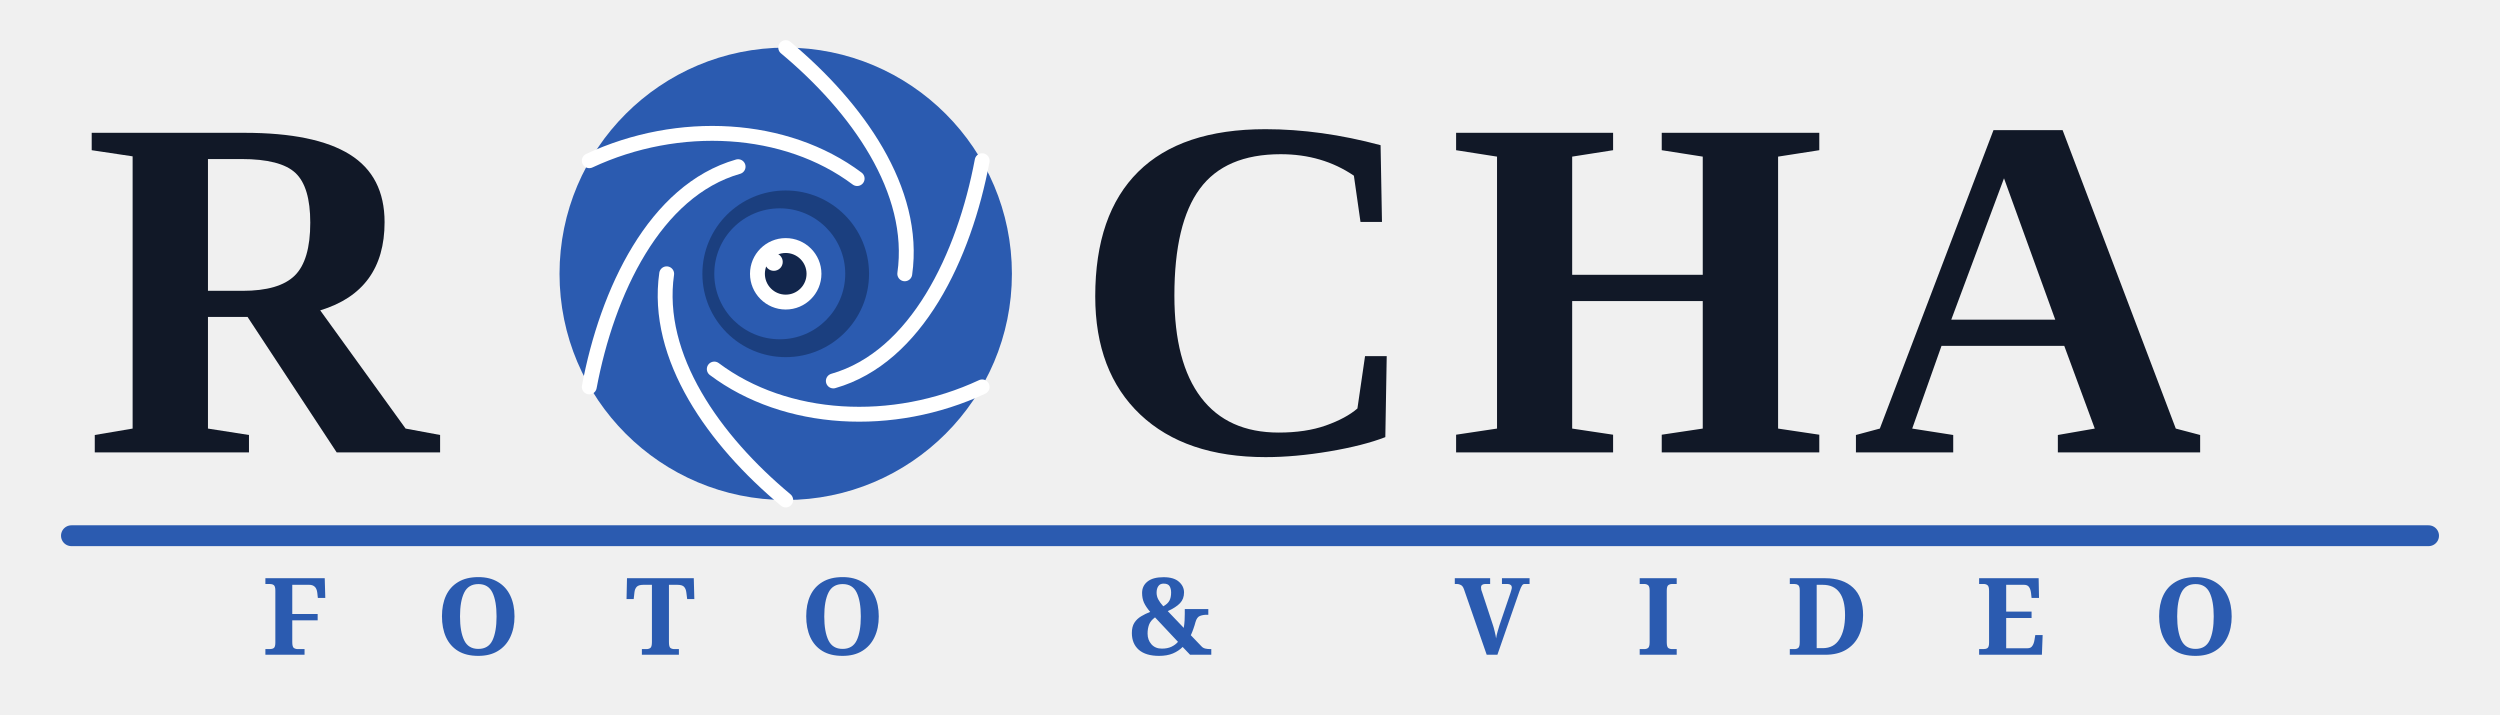
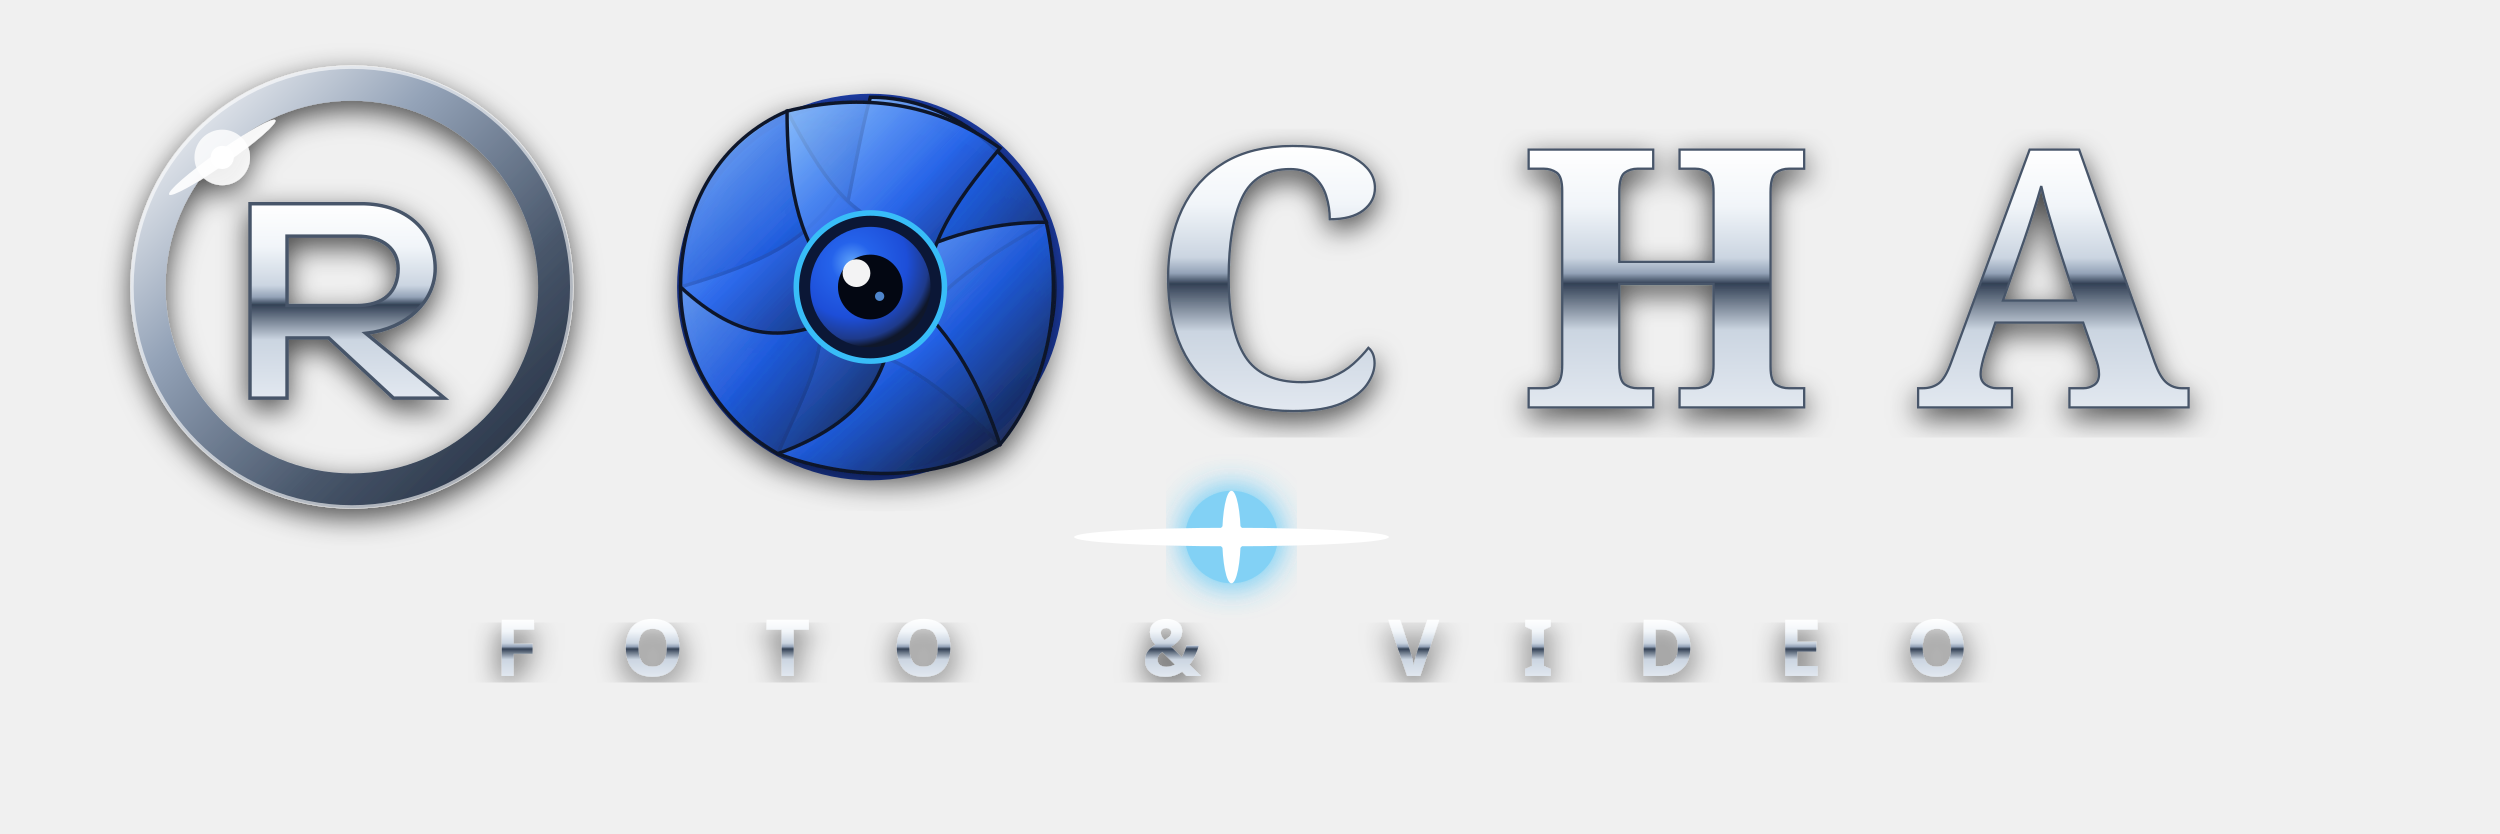
- <svg xmlns="http://www.w3.org/2000/svg" viewBox="0 0 420 120" fill="none">
-   <g id="rocha-wordmark">
-     <text x="14" y="76" font-family="'Playfair Display', Georgia, 'Times New Roman', serif" font-size="82" font-weight="800" fill="#111827" letter-spacing="2">R</text>
-     <g transform="translate(132, 46)">
-       <circle cx="0" cy="0" r="38" fill="#2b5bb0" />
-       <g stroke="#ffffff" stroke-width="2.5" stroke-linecap="round">
-         <path d="M 0 -38 C 12 -28, 22 -14, 20 0" />
-         <path d="M 33 -19 C 30 -3, 22 14, 8 18" />
-         <path d="M 33 19 C 18 26, 0 25, -12 16" />
-         <path d="M 0 38 C -12 28, -22 14, -20 0" />
-         <path d="M -33 19 C -30 3, -22 -14, -8 -18" />
-         <path d="M -33 -19 C -18 -26, 0 -25, 12 -16" />
+ <svg xmlns="http://www.w3.org/2000/svg" viewBox="0 0 540 180" fill="none">
+   <defs>
+     <linearGradient id="chrome3D" x1="0%" y1="0%" x2="0%" y2="100%">
+       <stop offset="0%" stop-color="#ffffff" />
+       <stop offset="22%" stop-color="#f1f5f9" />
+       <stop offset="42%" stop-color="#cbd5e1" />
+       <stop offset="48%" stop-color="#94a3b8" />
+       <stop offset="52%" stop-color="#334155" />
+       <stop offset="70%" stop-color="#cbd5e1" />
+       <stop offset="100%" stop-color="#e2e8f0" />
+     </linearGradient>
+     <linearGradient id="chromeBevel" x1="0%" y1="0%" x2="100%" y2="100%">
+       <stop offset="0%" stop-color="#ffffff" />
+       <stop offset="35%" stop-color="#94a3b8" />
+       <stop offset="70%" stop-color="#475569" />
+       <stop offset="100%" stop-color="#1e293b" />
+     </linearGradient>
+     <radialGradient id="sapphire3D" cx="35%" cy="30%" r="70%">
+       <stop offset="0%" stop-color="#60a5fa" />
+       <stop offset="25%" stop-color="#2563eb" />
+       <stop offset="65%" stop-color="#1d4ed8" />
+       <stop offset="90%" stop-color="#1e3a8a" />
+       <stop offset="100%" stop-color="#0f172a" />
+     </radialGradient>
+     <linearGradient id="bladeShine" x1="0%" y1="0%" x2="100%" y2="100%">
+       <stop offset="0%" stop-color="#93c5fd" stop-opacity="0.9" />
+       <stop offset="50%" stop-color="#2563eb" stop-opacity="0.8" />
+       <stop offset="100%" stop-color="#0f172a" stop-opacity="0.95" />
+     </linearGradient>
+     <linearGradient id="electricBlueLine" x1="0%" y1="0%" x2="100%" y2="0%">
+       <stop offset="0%" stop-color="#1d4ed8" stop-opacity="0.2" />
+       <stop offset="15%" stop-color="#2563eb" />
+       <stop offset="40%" stop-color="#38bdf8" />
+       <stop offset="50%" stop-color="#ffffff" />
+       <stop offset="60%" stop-color="#38bdf8" />
+       <stop offset="85%" stop-color="#2563eb" />
+       <stop offset="100%" stop-color="#1d4ed8" stop-opacity="0.2" />
+     </linearGradient>
+     <filter id="neonGlow" x="-20%" y="-150%" width="140%" height="400%">
+       <feGaussianBlur stdDeviation="3.5" result="coloredBlur" />
+       <feMerge>
+         <feMergeNode in="coloredBlur" />
+         <feMergeNode in="coloredBlur" />
+         <feMergeNode in="SourceGraphic" />
+       </feMerge>
+     </filter>
+     <filter id="letterShadow" x="-10%" y="-10%" width="120%" height="120%">
+       <feDropShadow dx="0" dy="2" stdDeviation="3" flood-color="#000000" flood-opacity="0.7" />
+     </filter>
+   </defs>
+   <g id="rocha-official-logo">
+     <g id="emblem-r" filter="url(#letterShadow)">
+       <circle cx="76" cy="62" r="44" stroke="url(#chromeBevel)" stroke-width="7.5" fill="none" />
+       <circle cx="76" cy="62" r="47.5" stroke="#ffffff" stroke-width="0.75" stroke-opacity="0.6" fill="none" />
+       <circle cx="48" cy="34" r="6" fill="#ffffff" opacity="0.8" />
+       <circle cx="48" cy="34" r="2.5" fill="#ffffff" />
+       <ellipse cx="48" cy="34" rx="14" ry="1.5" transform="rotate(-35 48 34)" fill="#ffffff" opacity="0.9" />
+       <path d="M 54 44             H 78             C 88 44, 94 50, 94 58             C 94 65, 88 71, 79 72             L 96 86             H 85             L 71 73             H 62             V 86             H 54             Z             M 62 51             V 66             H 77             C 83 66, 86 63, 86 58             C 86 54, 83 51, 77 51             Z" fill="url(#chrome3D)" stroke="#475569" stroke-width="0.75" />
+     </g>
+     <g id="aperture-o" transform="translate(188, 62)">
+       <circle cx="0" cy="0" r="41" fill="url(#sapphire3D)" stroke="#1e40af" stroke-width="1.5" />
+       <g filter="url(#letterShadow)">
+         <path d="M 0 -41 C 18 -41, 32 -28, 38 -14 C 26 -7, 14 0, 7 12 C 0 8, -5 2, -7 -8 C -4 -22, -2 -34, 0 -41 Z" fill="url(#bladeShine)" stroke="#0f172a" stroke-width="0.75" />
+         <path d="M 38 -14 C 42 4, 38 22, 28 34 C 18 24, 7 14, -6 13 C -6 6, -2 0, 6 -6 C 18 -12, 28 -14, 38 -14 Z" fill="url(#bladeShine)" stroke="#0f172a" stroke-width="0.75" />
+         <path d="M 28 34 C 14 42, -4 42, -20 36 C -14 22, -7 11, -13 0 C -7 -3, 0 -3, 8 2 C 18 10, 24 22, 28 34 Z" fill="url(#bladeShine)" stroke="#0f172a" stroke-width="0.75" />
+         <path d="M -20 36 C -34 28, -41 14, -41 0 C -28 -4, -15 -8, -7 -20 C 0 -15, 4 -8, 6 2 C 4 16, 2 28, -20 36 Z" fill="url(#bladeShine)" stroke="#0f172a" stroke-width="0.75" />
+         <path d="M -41 0 C -41 -18, -32 -32, -18 -38 C -11 -25, -4 -13, 8 -13 C 6 -5, 2 0, -6 6 C -18 12, -28 12, -41 0 Z" fill="url(#bladeShine)" stroke="#0f172a" stroke-width="0.75" />
+         <path d="M -18 -38 C -2 -42, 14 -40, 28 -30 C 18 -18, 10 -7, 13 6 C 7 3, 0 3, -8 -2 C -16 -10, -18 -24, -18 -38 Z" fill="url(#bladeShine)" stroke="#0f172a" stroke-width="0.75" />
      </g>
-       <circle cx="0" cy="0" r="14" fill="#1b3f7f" />
-       <circle cx="-1" cy="0" r="11" fill="#2b5bb0" />
-       <circle cx="0" cy="0" r="6" fill="#ffffff" />
-       <circle cx="0" cy="0" r="3.5" fill="#12264c" />
-       <circle cx="-2" cy="-2" r="1.5" fill="#ffffff" />
+       <circle cx="0" cy="0" r="16" fill="#0b1736" stroke="#38bdf8" stroke-width="1.2" />
+       <circle cx="0" cy="0" r="13" fill="url(#sapphire3D)" />
+       <circle cx="0" cy="0" r="7" fill="#030712" />
+       <circle cx="-3" cy="-3" r="3" fill="#ffffff" opacity="0.95" />
+       <circle cx="2" cy="2" r="1" fill="#60a5fa" opacity="0.8" />
    </g>
-     <text x="180" y="76" font-family="'Playfair Display', Georgia, 'Times New Roman', serif" font-size="82" font-weight="800" fill="#111827" letter-spacing="4">CHA</text>
+     <g id="letters-cha" filter="url(#letterShadow)">
+       <text x="248" y="88" font-family="'Cinzel', 'Playfair Display', Georgia, serif" font-size="78" font-weight="800" fill="url(#chrome3D)" stroke="#475569" stroke-width="0.5">
+         C
+       </text>
+       <text x="328" y="88" font-family="'Cinzel', 'Playfair Display', Georgia, serif" font-size="78" font-weight="800" fill="url(#chrome3D)" stroke="#475569" stroke-width="0.5">
+         H
+       </text>
+       <text x="414" y="88" font-family="'Cinzel', 'Playfair Display', Georgia, serif" font-size="78" font-weight="800" fill="url(#chrome3D)" stroke="#475569" stroke-width="0.5">
+         A
+       </text>
+     </g>
+     <g id="electric-line">
+       <line x1="26" y1="116" x2="506" y2="116" stroke="#2563eb" stroke-width="5" stroke-linecap="round" filter="url(#neonGlow)" opacity="0.8" />
+       <line x1="26" y1="116" x2="506" y2="116" stroke="url(#electricBlueLine)" stroke-width="3" stroke-linecap="round" />
+       <g transform="translate(266, 116)">
+         <circle cx="0" cy="0" r="10" fill="#38bdf8" opacity="0.6" filter="url(#neonGlow)" />
+         <ellipse cx="0" cy="0" rx="34" ry="2" fill="#ffffff" />
+         <ellipse cx="0" cy="0" rx="2" ry="10" fill="#ffffff" />
+         <circle cx="0" cy="0" r="3" fill="#ffffff" />
+       </g>
+     </g>
+     <text x="266" y="146" text-anchor="middle" font-family="'Plus Jakarta Sans', 'Cinzel', Georgia, sans-serif" font-size="17" font-weight="700" letter-spacing="18" fill="url(#chrome3D)" filter="url(#letterShadow)">
+       FOTO &amp; VIDEO
+     </text>
  </g>
-   <line x1="12" y1="90" x2="408" y2="90" stroke="#2b5bb0" stroke-width="3.5" stroke-linecap="round" />
-   <text x="210" y="110" text-anchor="middle" font-family="'Playfair Display', Georgia, serif" font-size="18" font-weight="600" letter-spacing="18" fill="#2b5bb0">FOTO &amp; VIDEO</text>
</svg>
